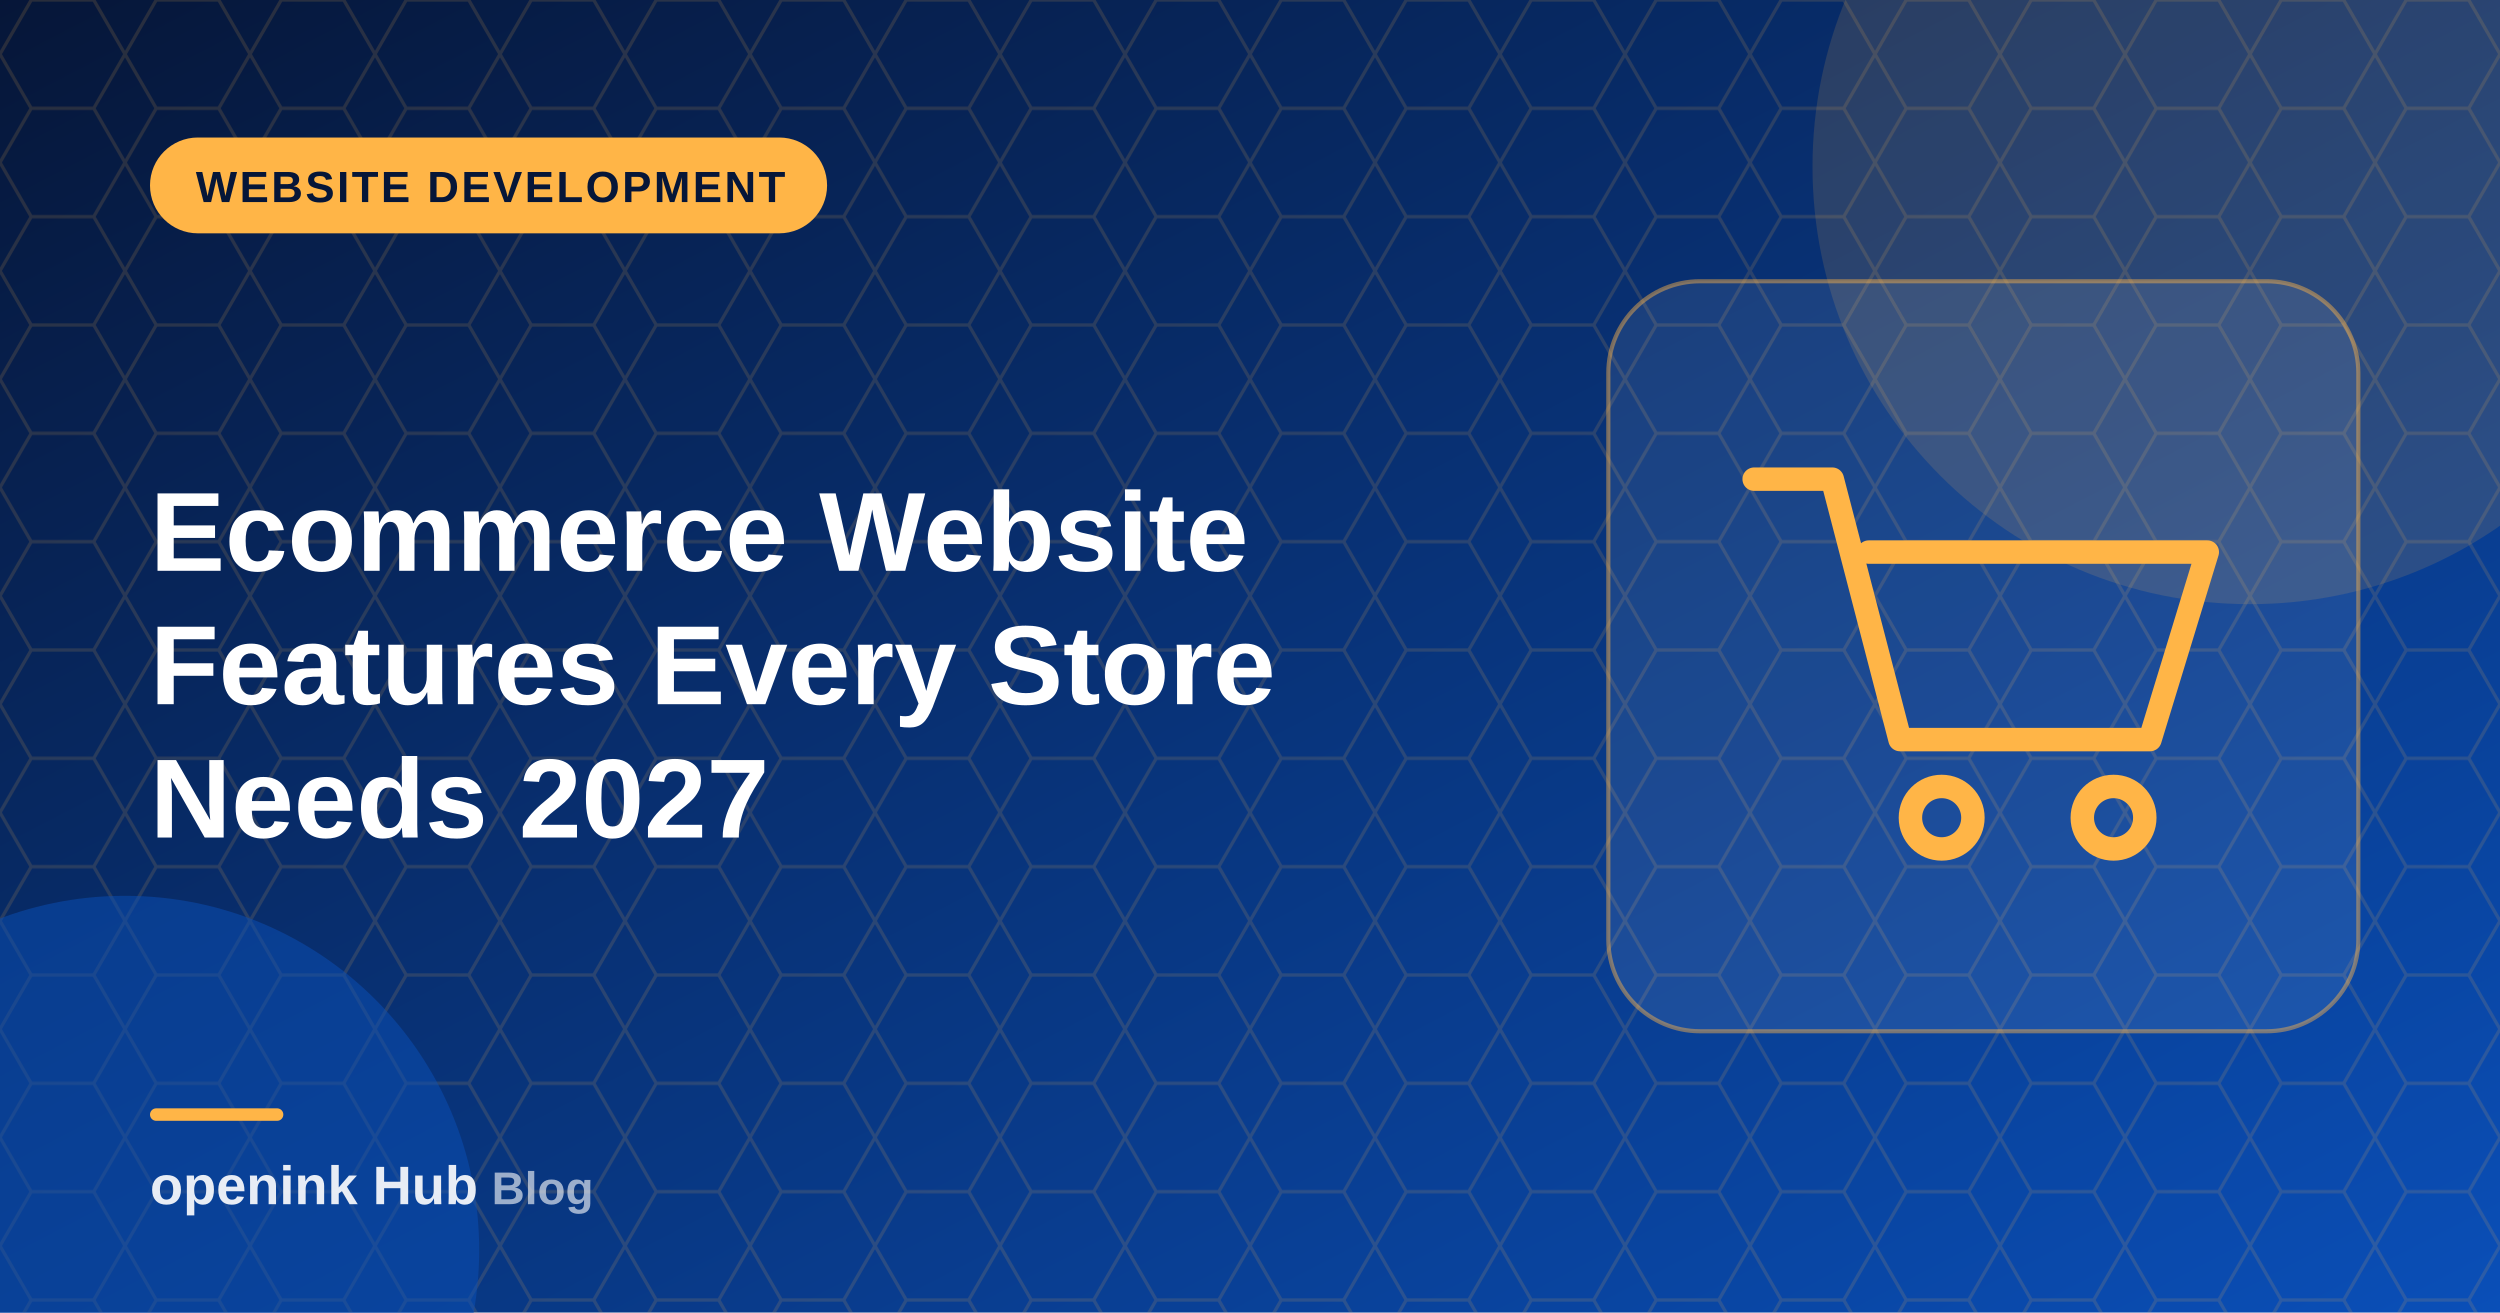
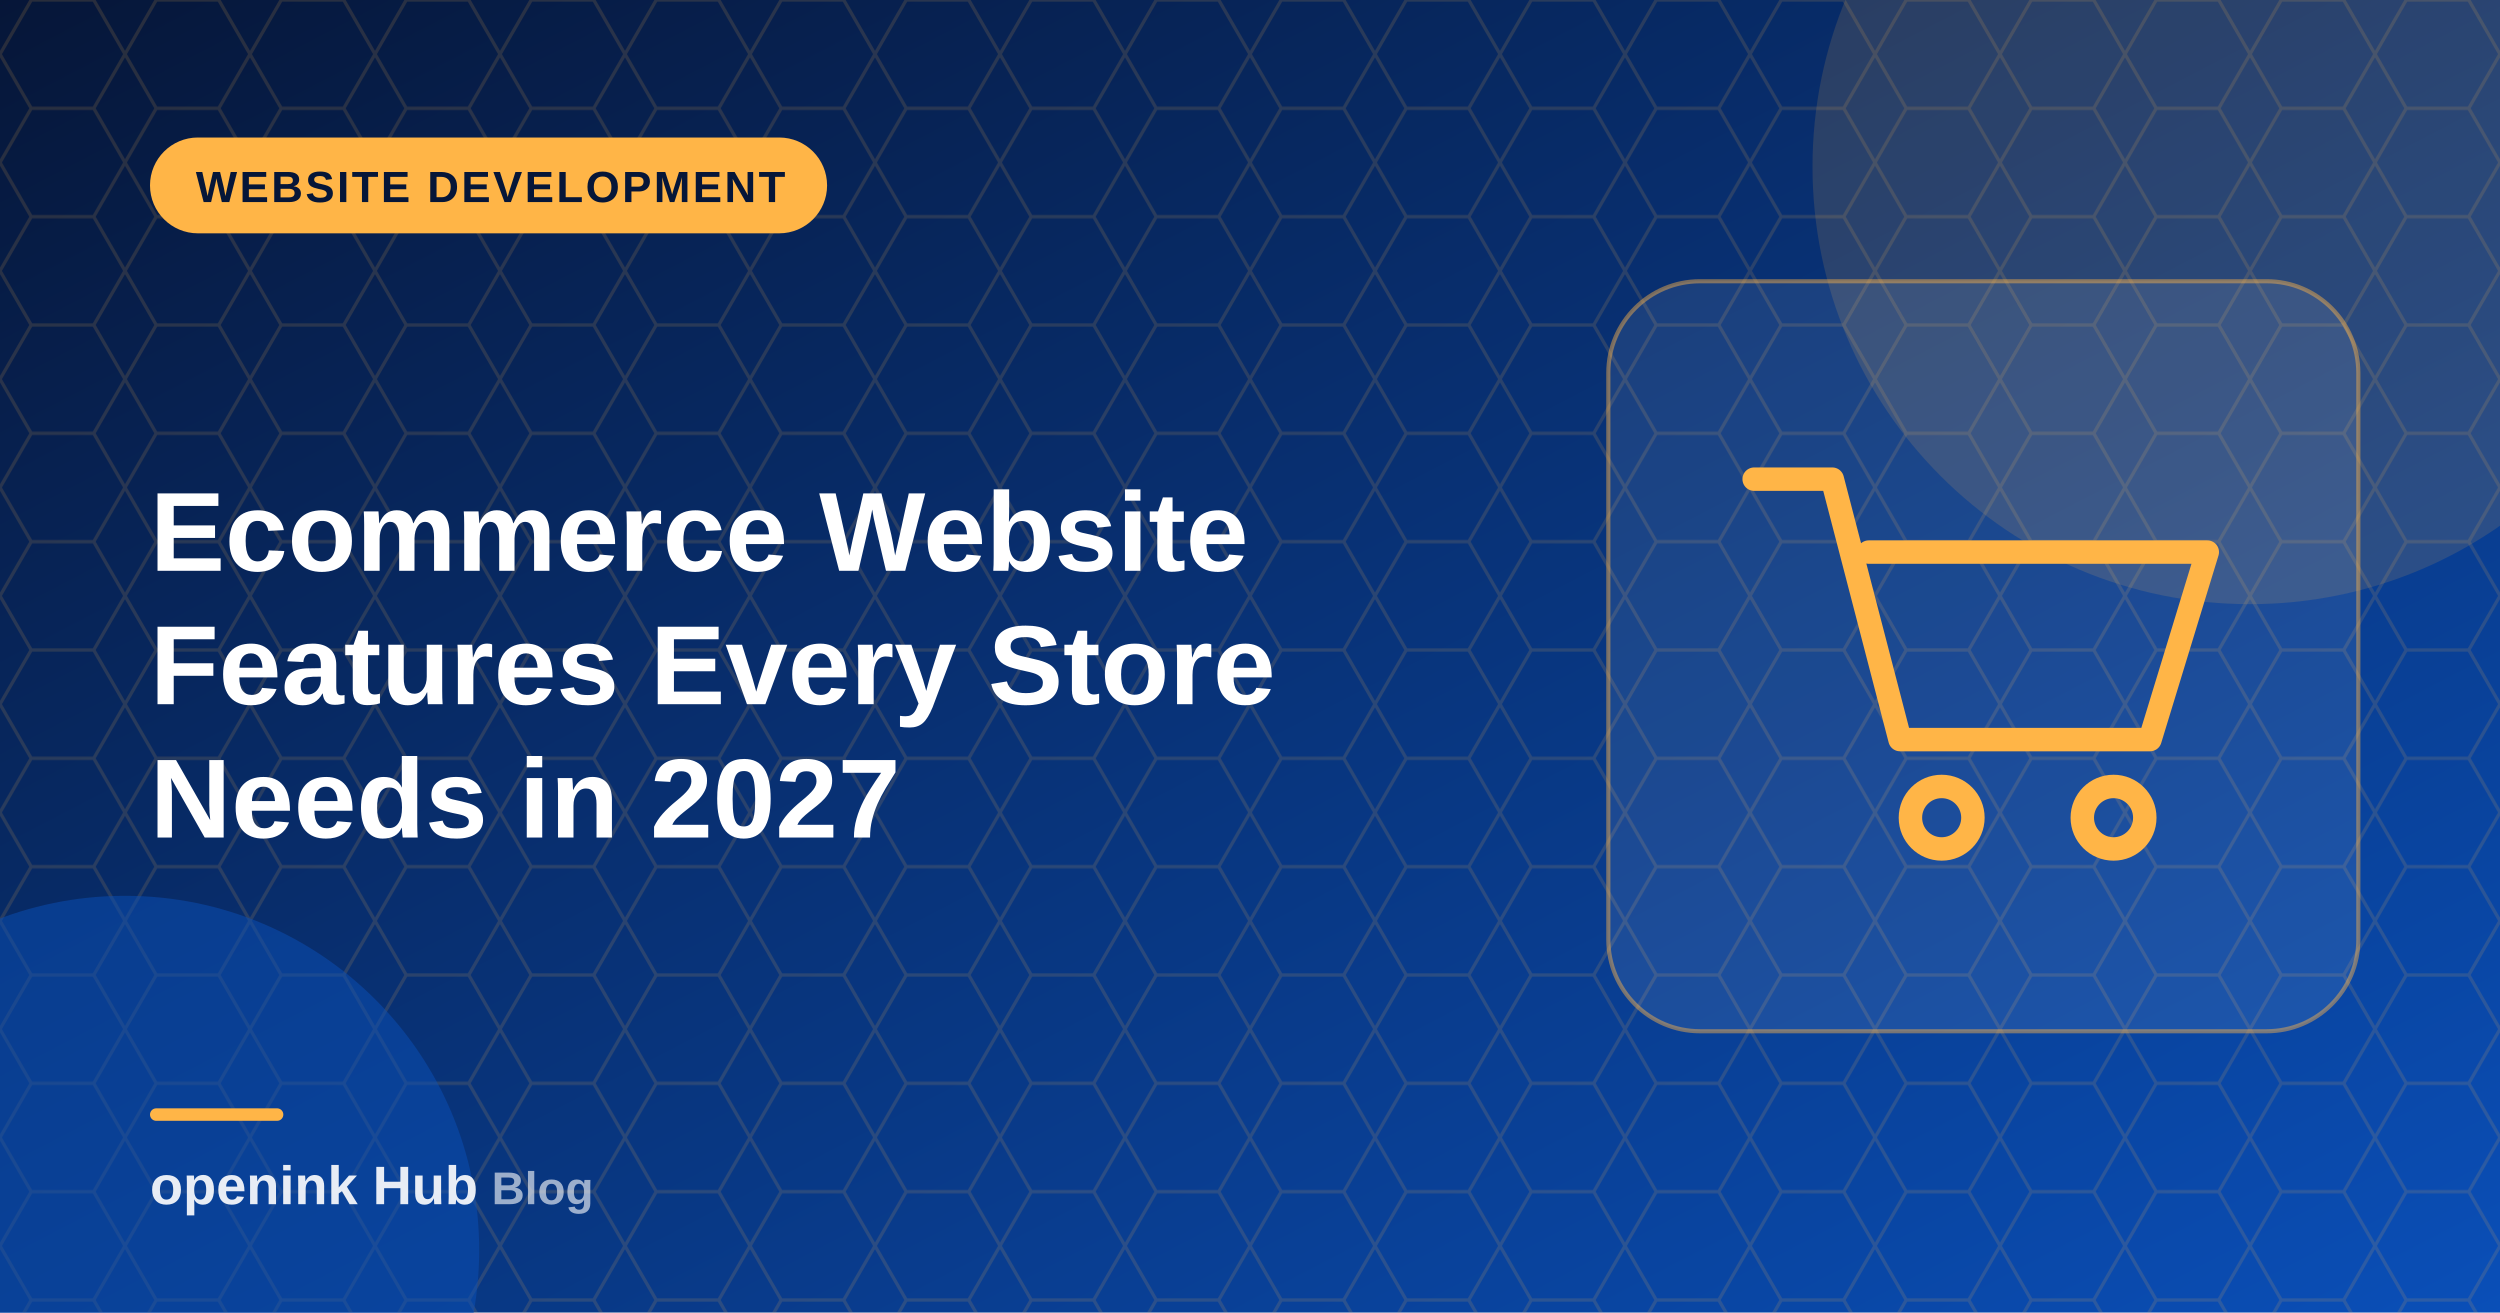
- <svg xmlns="http://www.w3.org/2000/svg" width="1200" height="630" viewBox="0 0 1200 630" role="img" aria-label="Ecommerce Website Features Every Store Needs 2027">
+ <svg xmlns="http://www.w3.org/2000/svg" width="1200" height="630" viewBox="0 0 1200 630" role="img" aria-label="Ecommerce Website Features Every Store Needs in 2027">
  <defs>
    <linearGradient id="g" x1="0" y1="0" x2="1" y2="1">
      <stop offset="0" stop-color="#061638" />
      <stop offset="1" stop-color="#0a4fb8" />
    </linearGradient>
    <pattern id="p" width="60" height="52" patternUnits="userSpaceOnUse">
      <path d="M15 0h30l15 26-15 26H15L0 26Z" fill="none" stroke="#ffb547" stroke-width="1.6" />
    </pattern>
    <style>.ic{fill:none;stroke:#ffb547;stroke-width:9;stroke-linecap:round;stroke-linejoin:round}.ic .f{fill:#ffb547;stroke:none}</style>
  </defs>
  <rect width="1200" height="630" fill="url(#g)" />
  <rect width="1200" height="630" fill="url(#p)" opacity=".14" />
  <circle cx="1080" cy="80" r="210" fill="#ffb547" opacity=".14" />
  <circle cx="60" cy="600" r="170" fill="#0a4fb8" opacity=".5" />
  <rect x="772" y="135" width="360" height="360" rx="44" fill="#fff" fill-opacity=".08" stroke="#ffb547" stroke-opacity=".45" stroke-width="2" />
  <g class="ic" transform="translate(827 190) scale(1.25)">
    <path d="M12 32h30l26 100h96l22-72H56" />
    <circle cx="84" cy="162" r="12" />
    <circle cx="150" cy="162" r="12" />
  </g>
  <rect x="72" y="66" width="325" height="46" rx="23" fill="#ffb547" />
  <text x="94" y="97" fill="#061638" font-family="Segoe UI,Arial,sans-serif" font-size="21" font-weight="700" letter-spacing="1.2">WEBSITE DEVELOPMENT</text>
  <text x="72" y="274" fill="#fff" font-family="Segoe UI,Arial,sans-serif" font-size="54" font-weight="800">Ecommerce Website</text>
  <text x="72" y="338" fill="#fff" font-family="Segoe UI,Arial,sans-serif" font-size="54" font-weight="800">Features Every Store</text>
-   <text x="72" y="402" fill="#fff" font-family="Segoe UI,Arial,sans-serif" font-size="54" font-weight="800">Needs 2027</text>
+   <text x="72" y="402" fill="#fff" font-family="Segoe UI,Arial,sans-serif" font-size="54" font-weight="800">Needs in 2027</text>
  <rect x="72" y="532" width="64" height="6" rx="3" fill="#ffb547" />
  <text x="72" y="578" fill="#fff" fill-opacity=".9" font-family="Segoe UI,Arial,sans-serif" font-size="26" font-weight="700">openink Hub</text>
  <text x="236" y="578" fill="#fff" fill-opacity=".6" font-family="Segoe UI,Arial,sans-serif" font-size="22" font-weight="600">Blog</text>
</svg>
